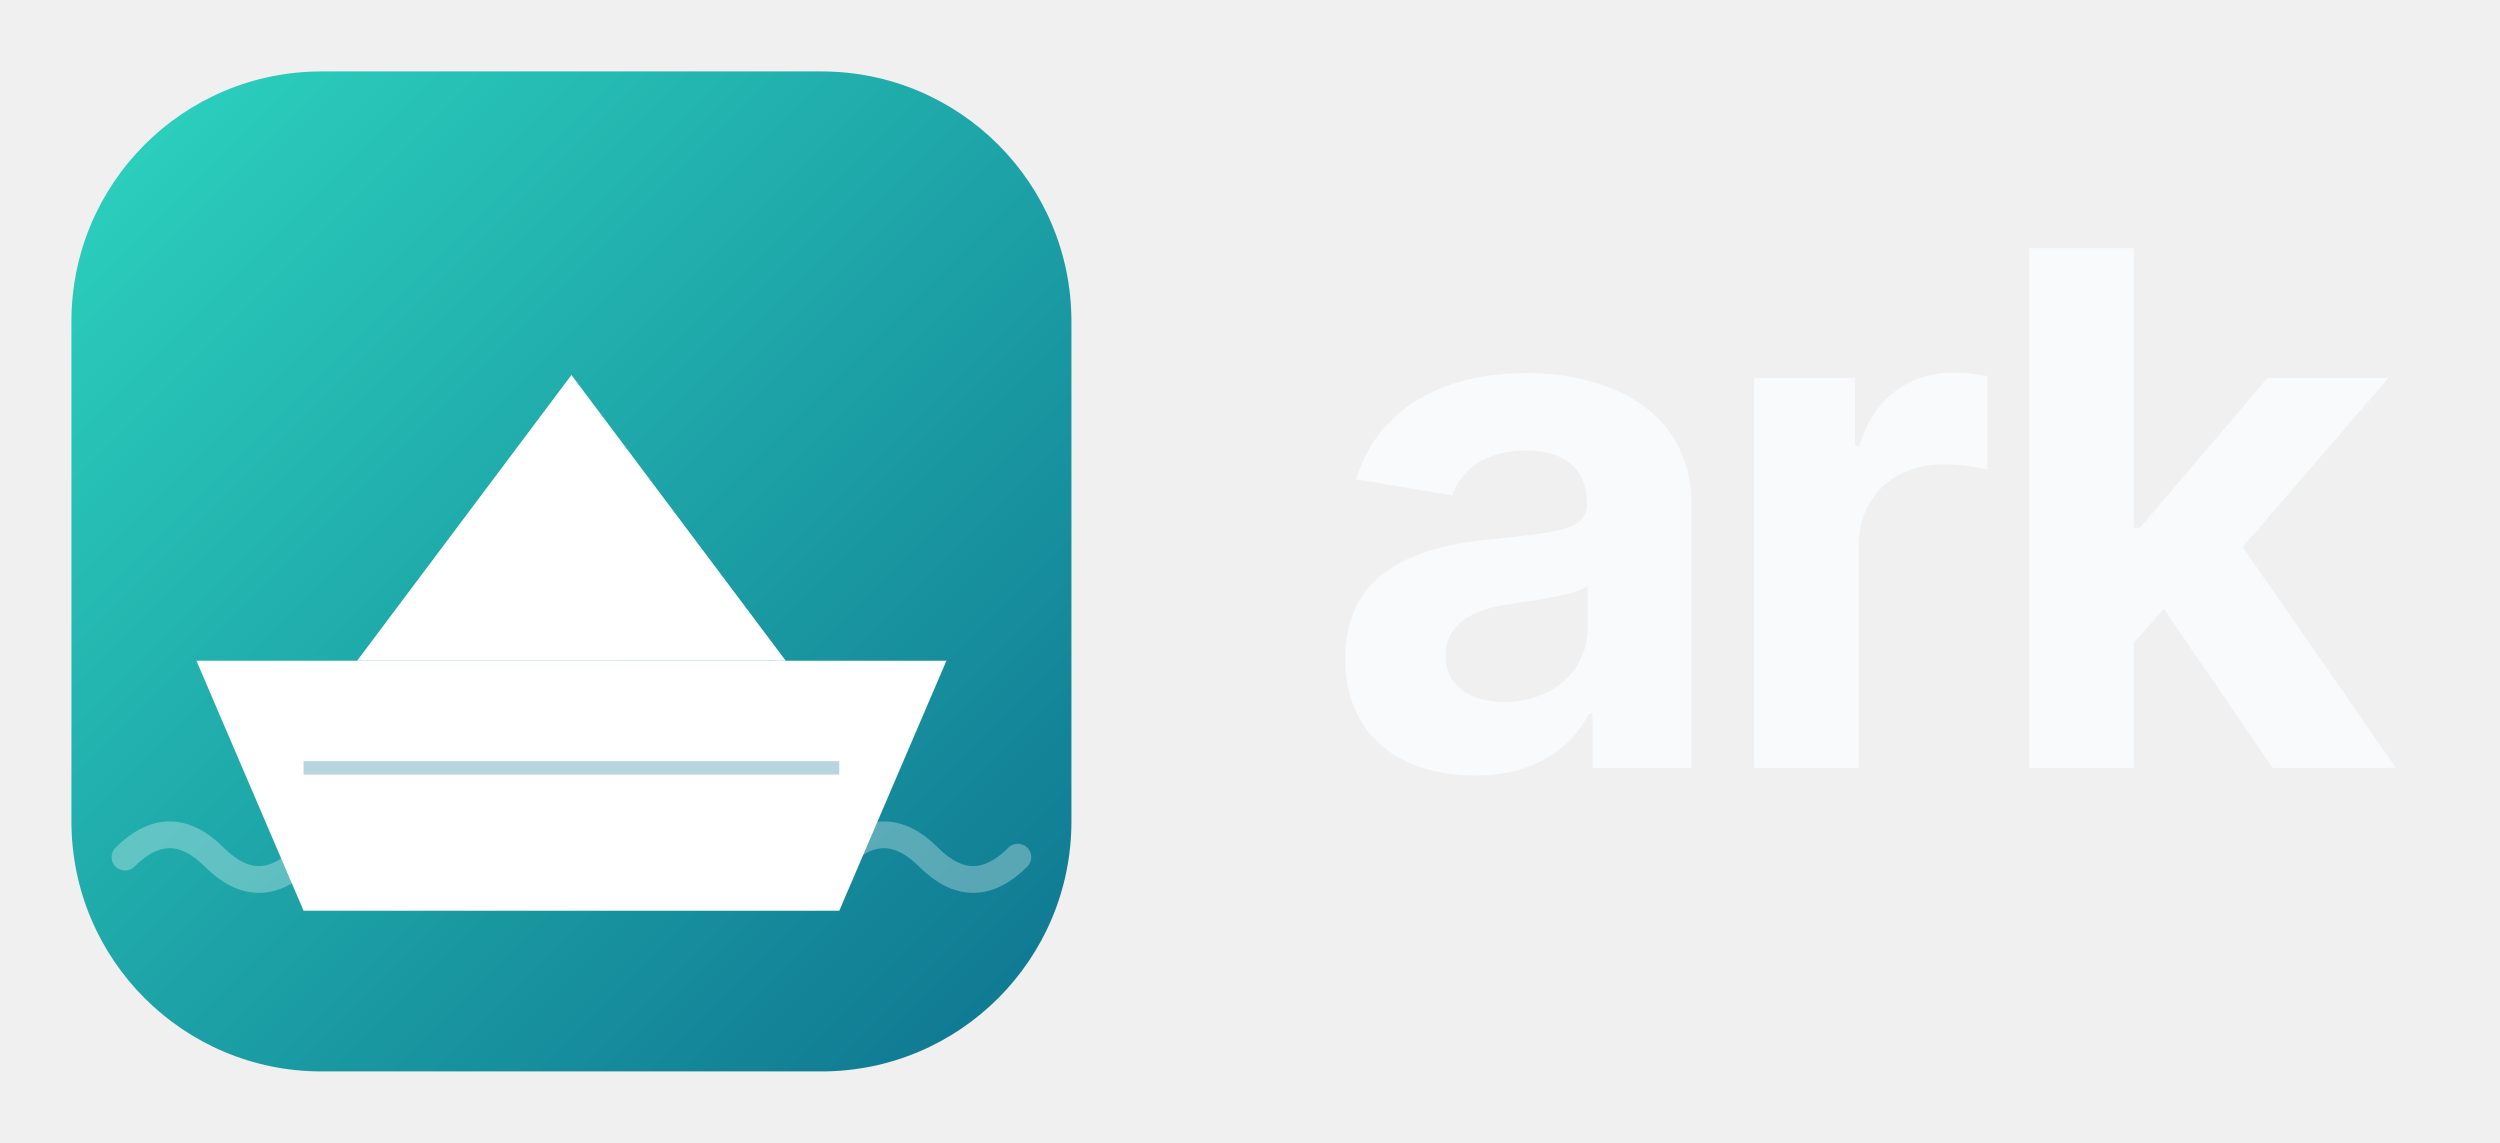
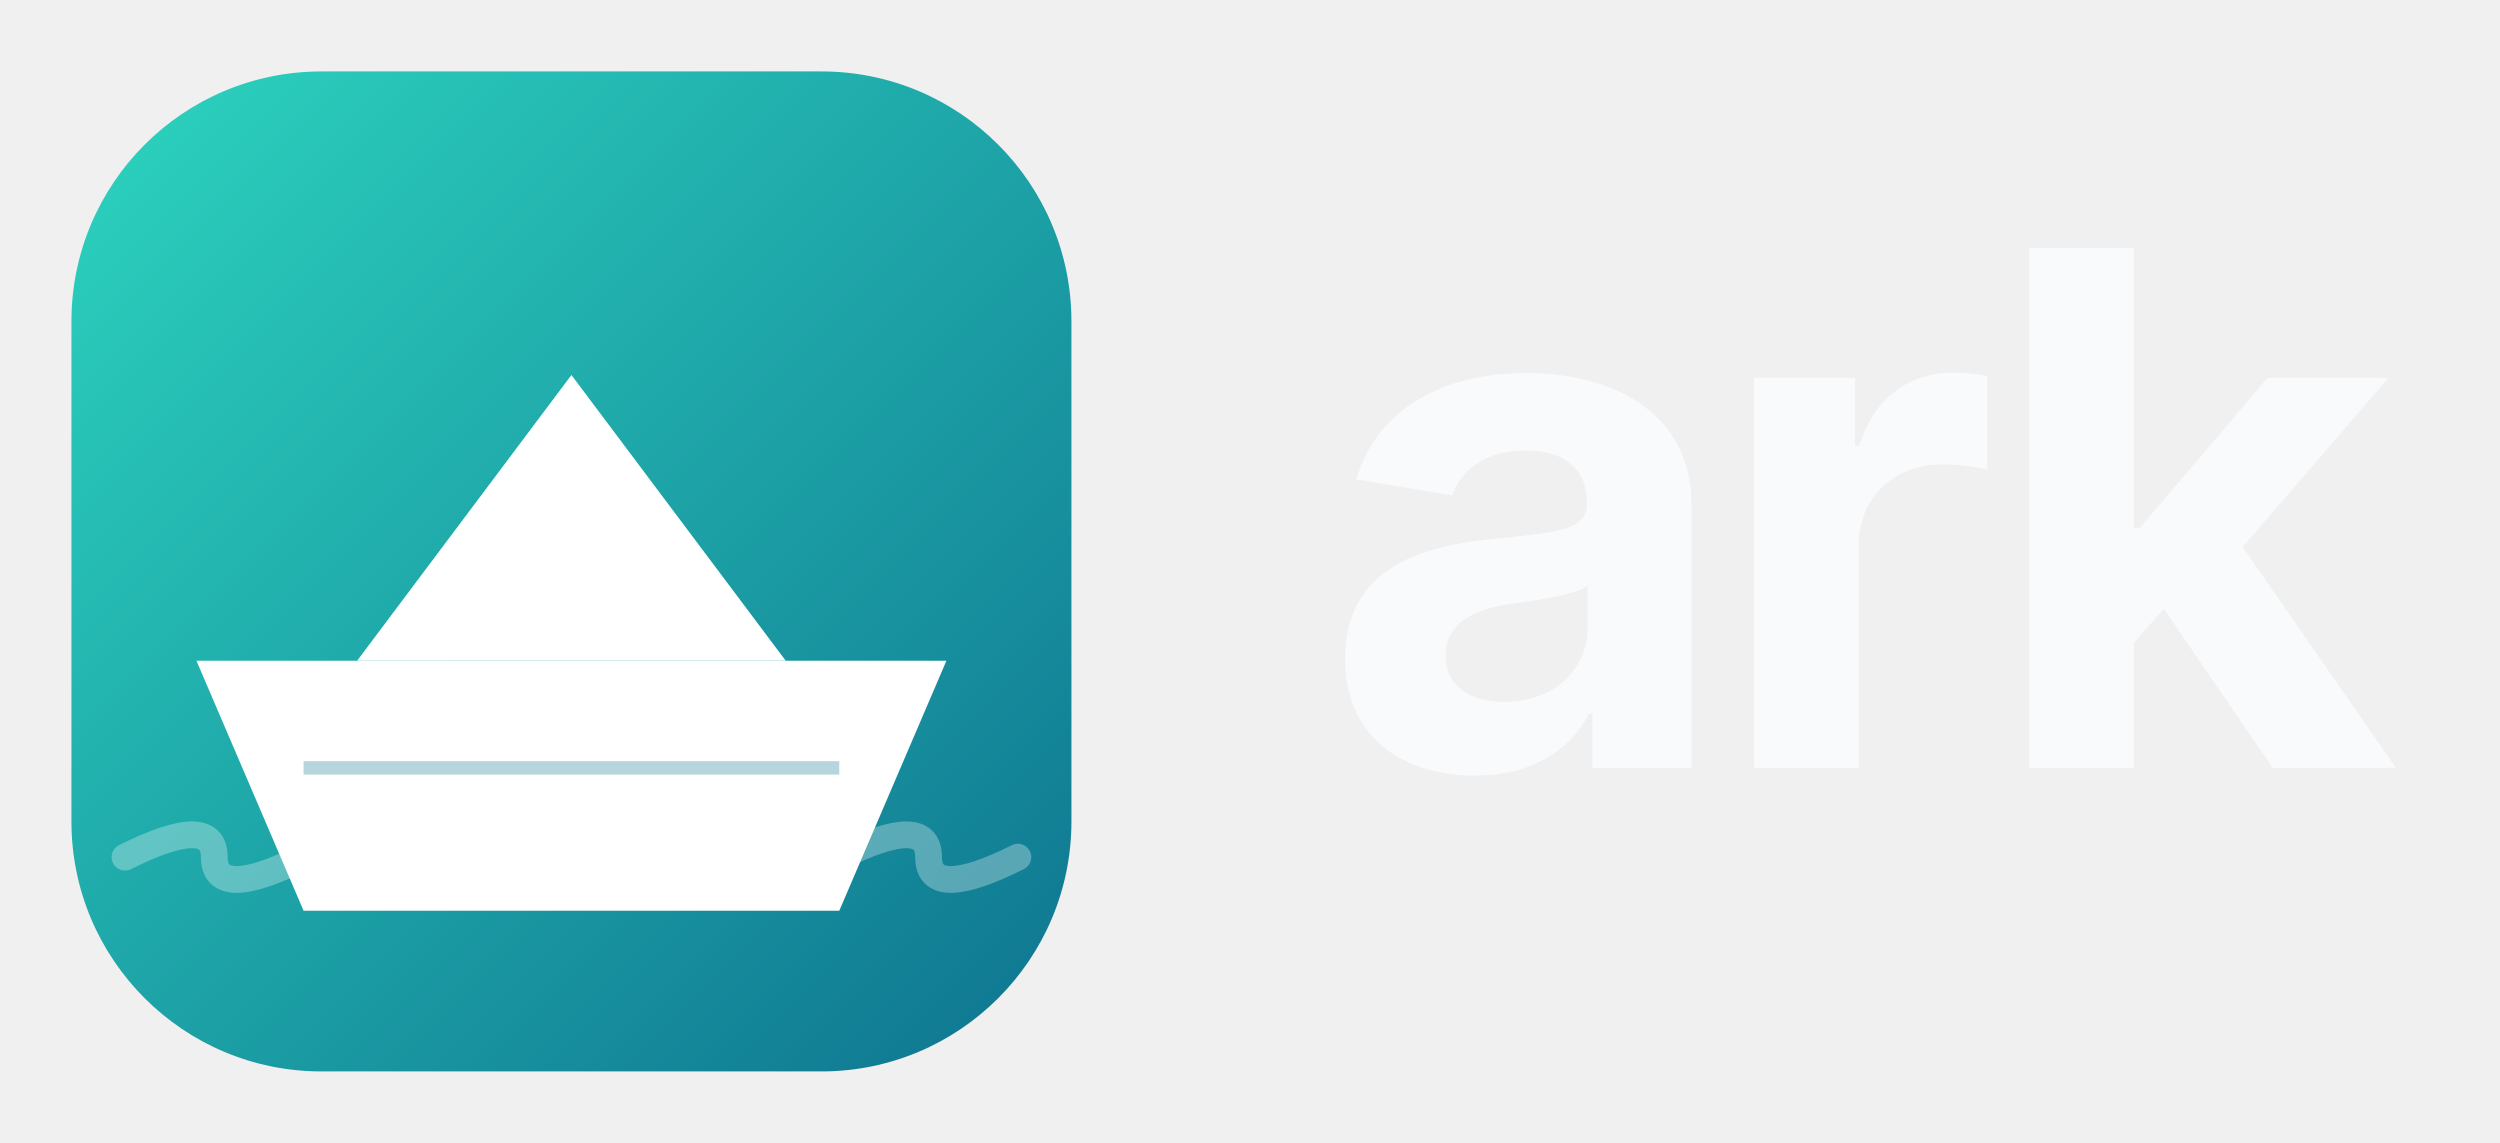
<svg xmlns="http://www.w3.org/2000/svg" viewBox="0 0 280 128" role="img" aria-label="Ark — HTTP client for Java">
  <defs>
    <linearGradient id="ark-logo-tile-dark" x1="0" y1="0" x2="1" y2="1">
      <stop offset="0" stop-color="#2dd4bf" />
      <stop offset="1" stop-color="#0e7490" />
    </linearGradient>
  </defs>
  <g>
    <rect x="8" y="8" width="112" height="112" rx="28" fill="url(#ark-logo-tile-dark)" />
    <g stroke="#ffffff" stroke-opacity="0.30" stroke-width="3" stroke-linecap="round" fill="none">
-       <path d="M14 96 q5 -5 10 0 t10 0" />
-       <path d="M94 96 q5 -5 10 0 t10 0" />
+       <path d="M14 96 q10 -5 10 0 t10 0" />
+       <path d="M94 96 q10 -5 10 0 t10 0" />
    </g>
    <g fill="#ffffff">
      <path d="M22 74 L106 74 L94 102 L34 102 Z" />
      <path d="M40 74 L64 42 L88 74 Z" />
    </g>
    <line x1="34" y1="86" x2="94" y2="86" stroke="#0e7490" stroke-opacity="0.30" stroke-width="1.5" />
  </g>
  <text x="148" y="86" font-family="-apple-system, BlinkMacSystemFont, 'Segoe UI', Inter, sans-serif" font-size="80" font-weight="700" fill="#f8fafc" letter-spacing="-3">ark</text>
</svg>
